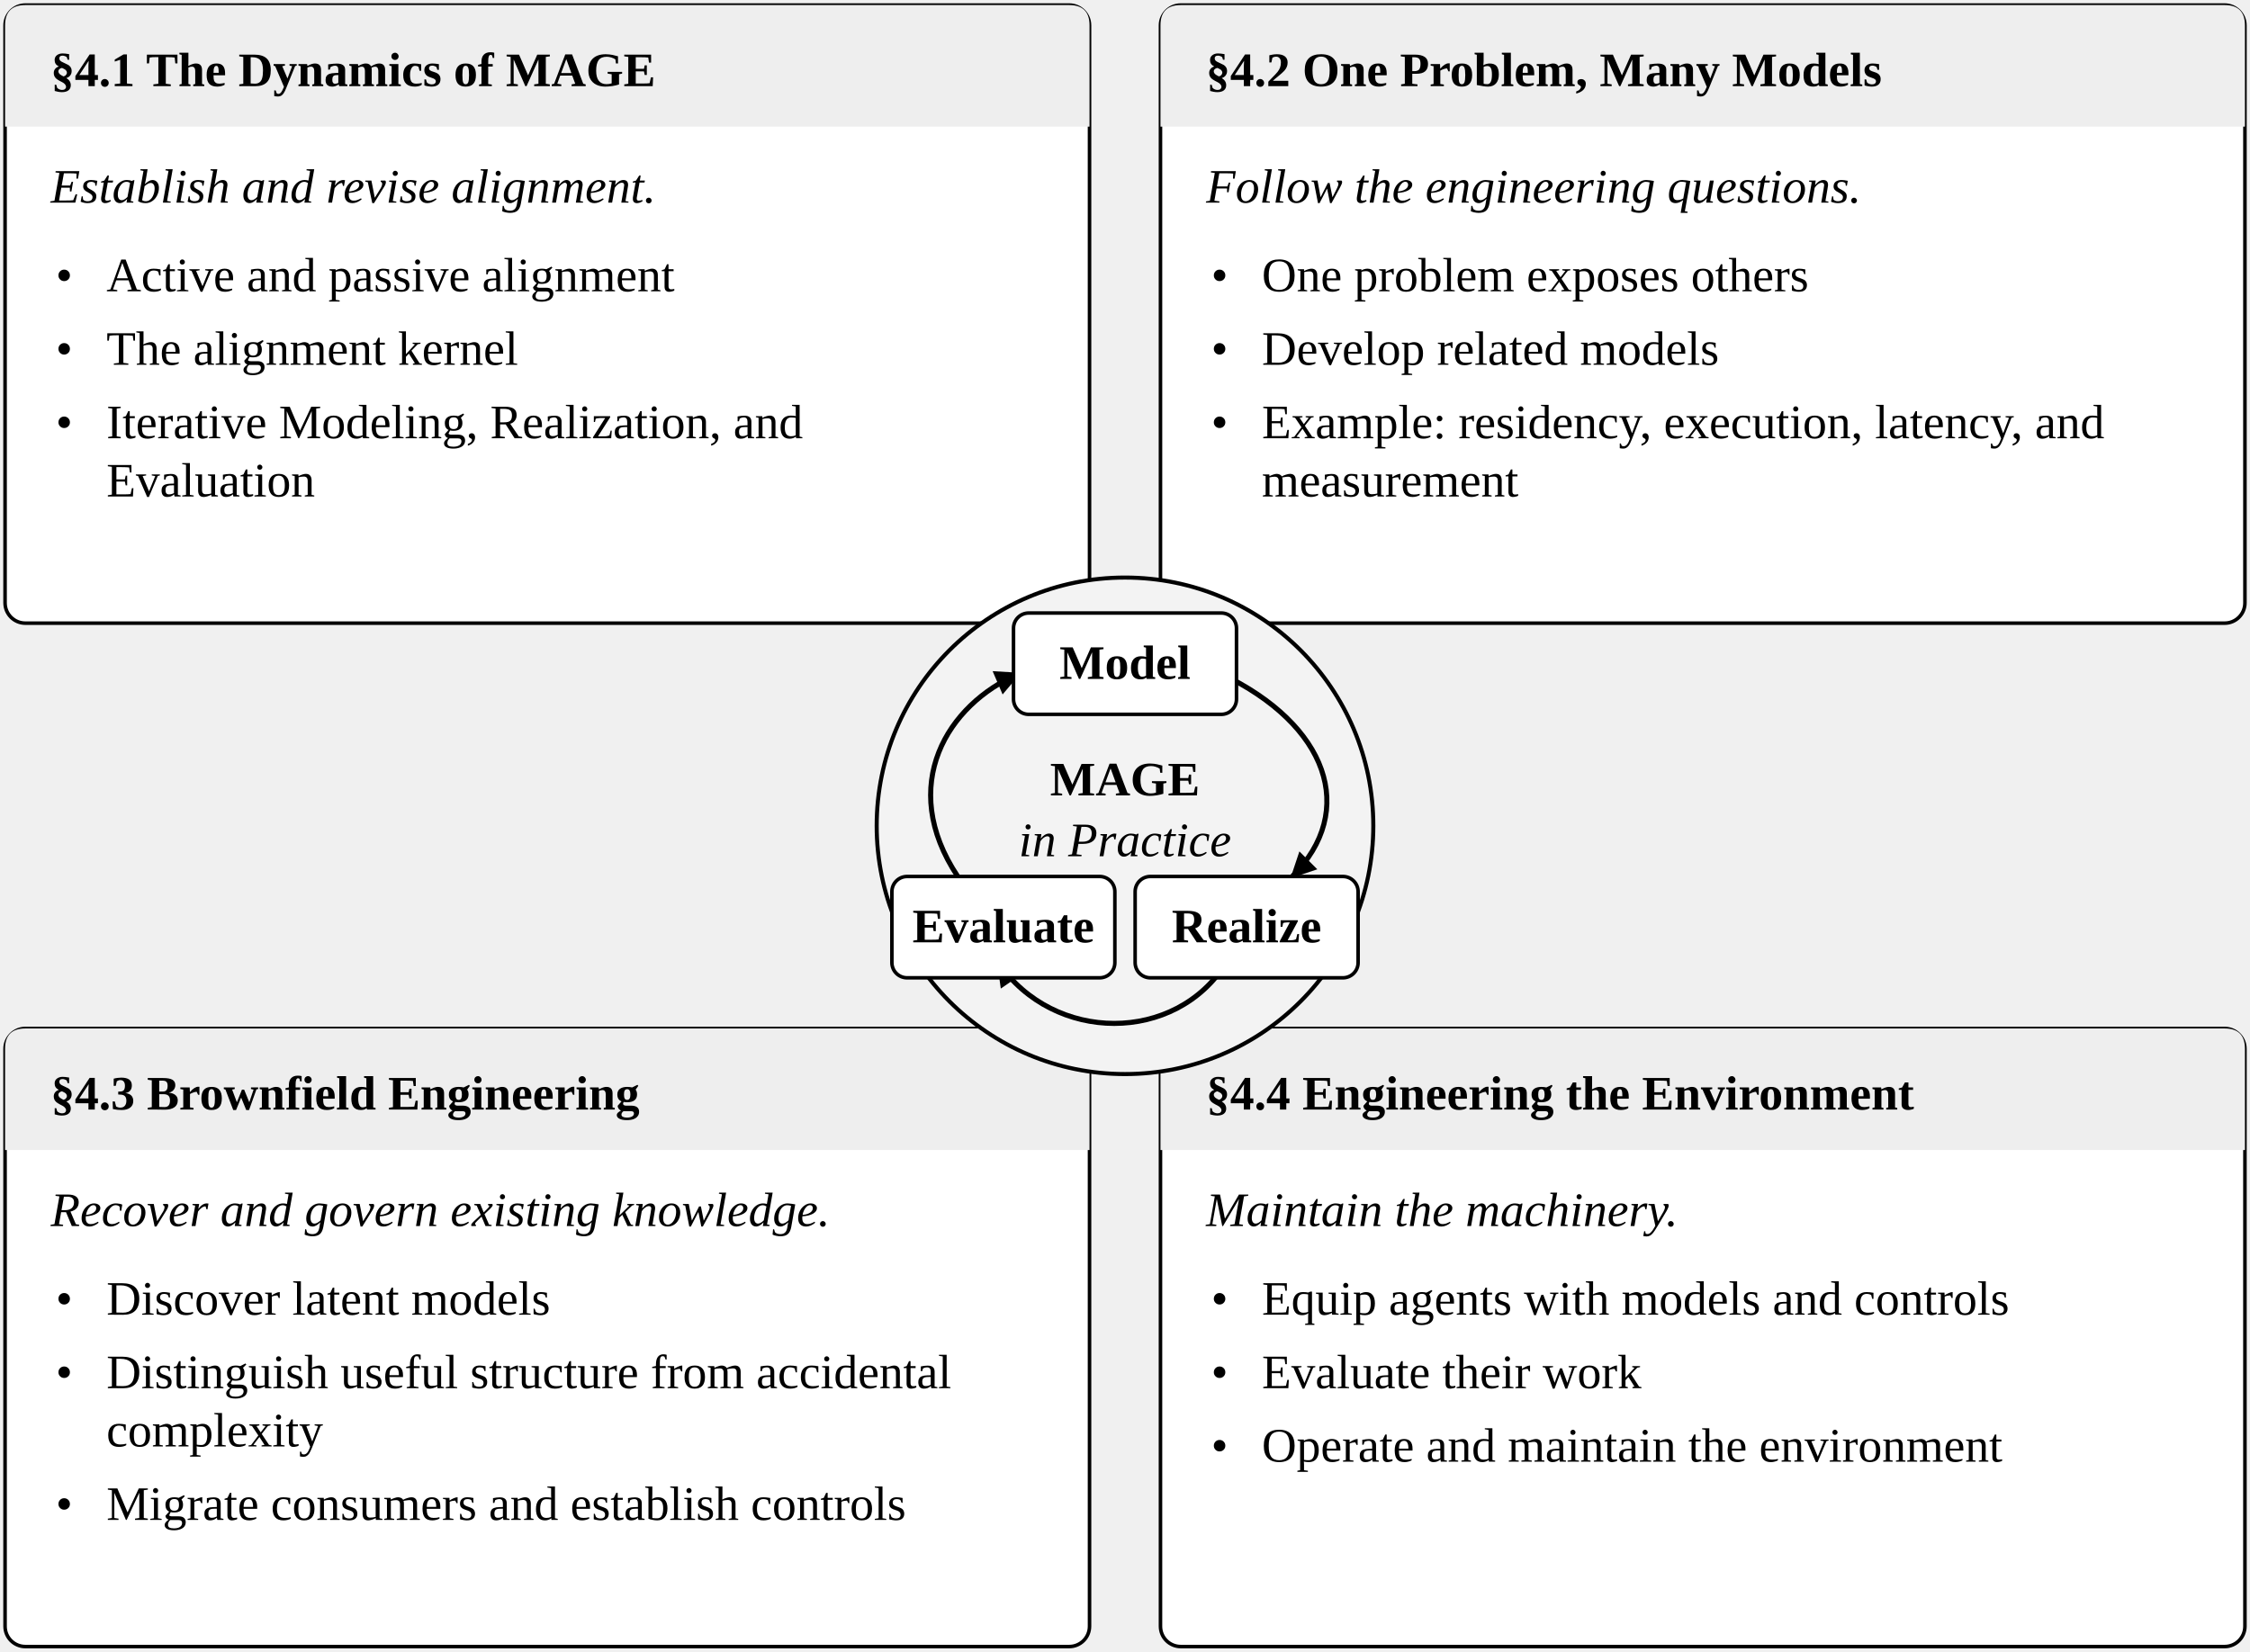
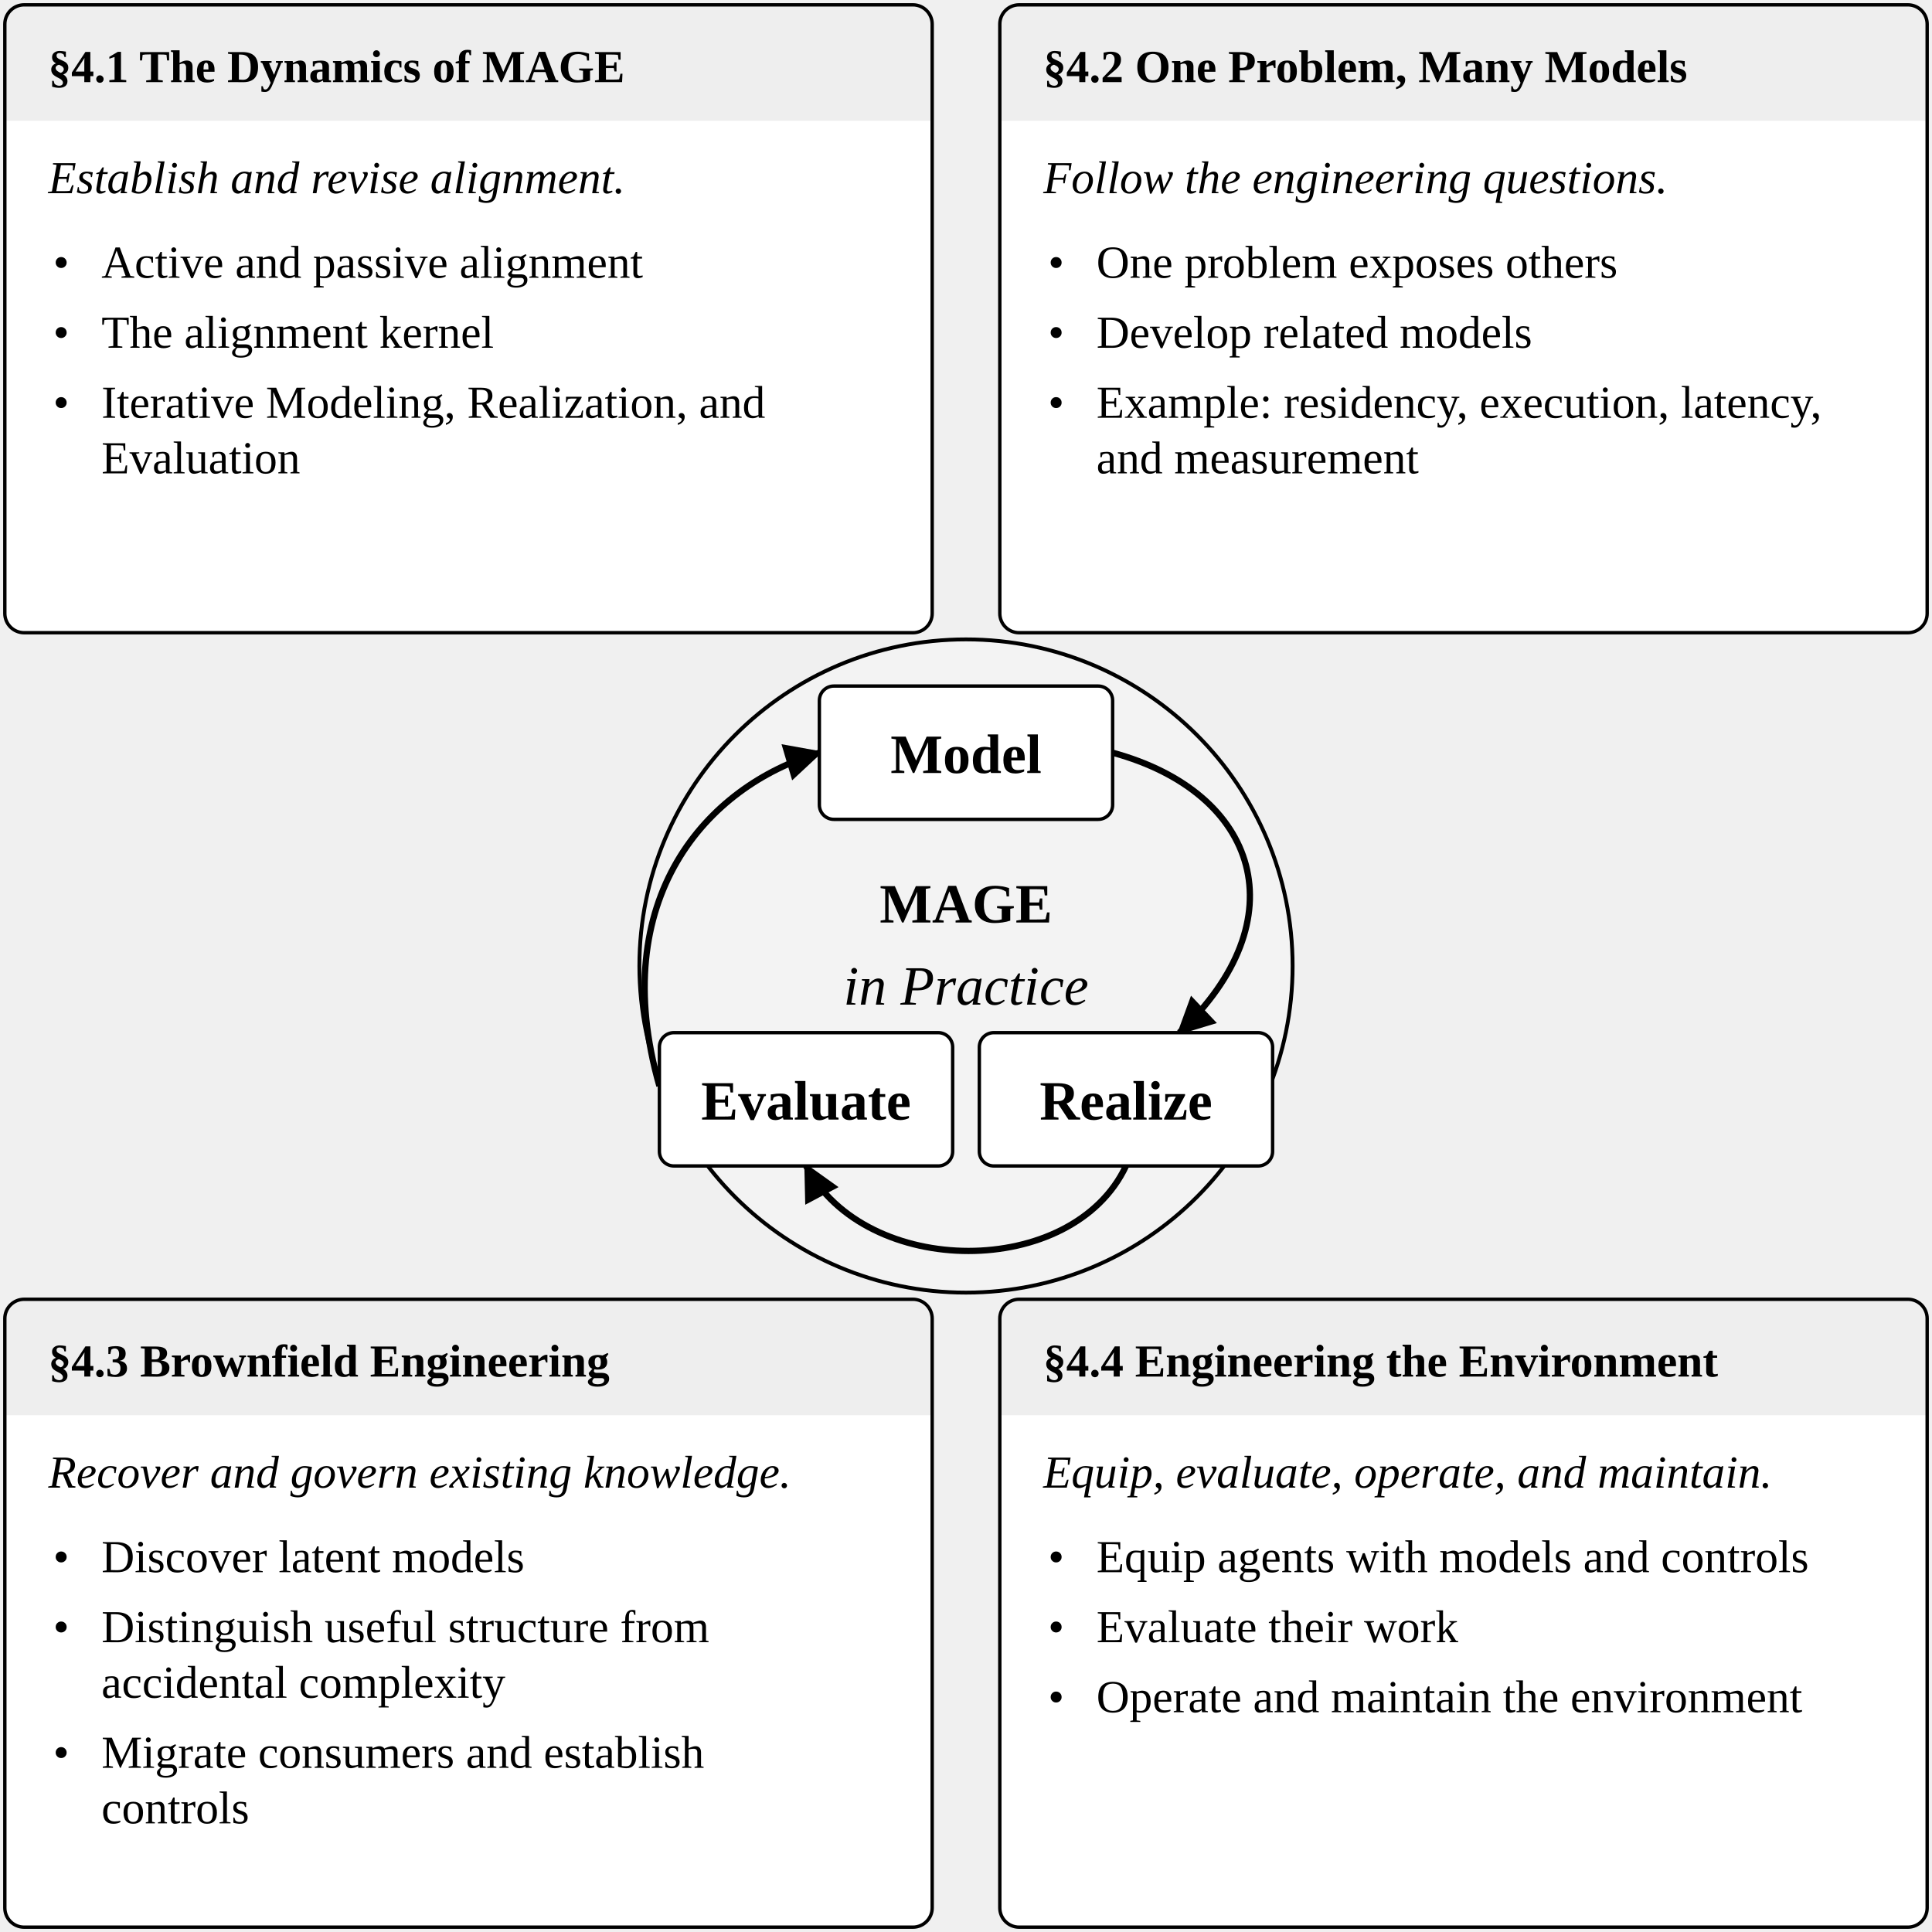
- <svg xmlns="http://www.w3.org/2000/svg" width="444" height="326" viewBox="0 0 444 326" role="img" aria-labelledby="title desc" font-family="Source Sans 3, sans-serif">
+ <svg xmlns="http://www.w3.org/2000/svg" width="400" height="400" viewBox="0 0 400 400" role="img" aria-labelledby="title desc" font-family="Source Sans 3, sans-serif">
  <defs>
-     <marker id="arrow" viewBox="0 0 10 10" refX="9" refY="5" markerWidth="5" markerHeight="5" orient="auto">
+     <marker id="arrow" viewBox="0 0 10 10" refX="9" refY="5" markerWidth="6" markerHeight="6" orient="auto">
      <path d="M0 0 L10 5 L0 10 Z" fill="black" />
    </marker>
  </defs>
-   <rect x="1" y="1" width="214" height="122" rx="4" fill="white" stroke="black" stroke-width=".7" />
-   <path d="M5 1 H211 Q215 1 215 5 V25 H1 V5 Q1 1 5 1" fill="#eeeeee" />
-   <text x="10" y="17" font-size="9.5" text-anchor="start" font-weight="700">§4.1  The Dynamics of MAGE</text>
+   <defs>
+     <clipPath id="panel-0">
+       <rect x="1" y="1" width="192" height="130" rx="4" />
+     </clipPath>
+   </defs>
+   <rect x="1" y="1" width="192" height="130" rx="4" fill="white" />
+   <rect x="1" y="1" width="192" height="24" fill="#eeeeee" clip-path="url(#panel-0)" />
+   <rect x="1" y="1" width="192" height="130" rx="4" fill="none" stroke="black" stroke-width=".7" />
+   <text x="10" y="17" font-size="9.5" text-anchor="start" font-weight="700">§4.1 The Dynamics of MAGE</text>
  <text x="10" y="40" font-size="9.5" text-anchor="start" font-style="italic">Establish and revise alignment.</text>
  <text x="11" y="57.5" font-size="9.5" text-anchor="start">•</text>
  <text x="21" y="57.5" font-size="9.5" text-anchor="start">Active and passive alignment</text>
  <text x="11" y="72.0" font-size="9.5" text-anchor="start">•</text>
  <text x="21" y="72.0" font-size="9.5" text-anchor="start">The alignment kernel</text>
  <text x="11" y="86.5" font-size="9.5" text-anchor="start">•</text>
  <text x="21" y="86.5" font-size="9.5" text-anchor="start">Iterative Modeling, Realization, and</text>
  <text x="21" y="98.0" font-size="9.5" text-anchor="start">Evaluation</text>
-   <rect x="229" y="1" width="214" height="122" rx="4" fill="white" stroke="black" stroke-width=".7" />
-   <path d="M233 1 H439 Q443 1 443 5 V25 H229 V5 Q229 1 233 1" fill="#eeeeee" />
-   <text x="238" y="17" font-size="9.5" text-anchor="start" font-weight="700">§4.2  One Problem, Many Models</text>
-   <text x="238" y="40" font-size="9.5" text-anchor="start" font-style="italic">Follow the engineering questions.</text>
-   <text x="239" y="57.5" font-size="9.5" text-anchor="start">•</text>
-   <text x="249" y="57.5" font-size="9.5" text-anchor="start">One problem exposes others</text>
-   <text x="239" y="72.0" font-size="9.5" text-anchor="start">•</text>
-   <text x="249" y="72.0" font-size="9.5" text-anchor="start">Develop related models</text>
-   <text x="239" y="86.5" font-size="9.5" text-anchor="start">•</text>
-   <text x="249" y="86.5" font-size="9.5" text-anchor="start">Example: residency, execution, latency, and</text>
-   <text x="249" y="98.0" font-size="9.5" text-anchor="start">measurement</text>
-   <rect x="1" y="203" width="214" height="122" rx="4" fill="white" stroke="black" stroke-width=".7" />
-   <path d="M5 203 H211 Q215 203 215 207 V227 H1 V207 Q1 203 5 203" fill="#eeeeee" />
-   <text x="10" y="219" font-size="9.5" text-anchor="start" font-weight="700">§4.3  Brownfield Engineering</text>
-   <text x="10" y="242" font-size="9.5" text-anchor="start" font-style="italic">Recover and govern existing knowledge.</text>
-   <text x="11" y="259.5" font-size="9.5" text-anchor="start">•</text>
-   <text x="21" y="259.5" font-size="9.5" text-anchor="start">Discover latent models</text>
-   <text x="11" y="274.0" font-size="9.5" text-anchor="start">•</text>
-   <text x="21" y="274.0" font-size="9.5" text-anchor="start">Distinguish useful structure from accidental</text>
-   <text x="21" y="285.5" font-size="9.5" text-anchor="start">complexity</text>
-   <text x="11" y="300.0" font-size="9.5" text-anchor="start">•</text>
-   <text x="21" y="300.0" font-size="9.5" text-anchor="start">Migrate consumers and establish controls</text>
-   <rect x="229" y="203" width="214" height="122" rx="4" fill="white" stroke="black" stroke-width=".7" />
-   <path d="M233 203 H439 Q443 203 443 207 V227 H229 V207 Q229 203 233 203" fill="#eeeeee" />
-   <text x="238" y="219" font-size="9.5" text-anchor="start" font-weight="700">§4.4  Engineering the Environment</text>
-   <text x="238" y="242" font-size="9.5" text-anchor="start" font-style="italic">Maintain the machinery.</text>
-   <text x="239" y="259.5" font-size="9.5" text-anchor="start">•</text>
-   <text x="249" y="259.5" font-size="9.5" text-anchor="start">Equip agents with models and controls</text>
-   <text x="239" y="274.0" font-size="9.5" text-anchor="start">•</text>
-   <text x="249" y="274.0" font-size="9.5" text-anchor="start">Evaluate their work</text>
-   <text x="239" y="288.5" font-size="9.5" text-anchor="start">•</text>
-   <text x="249" y="288.5" font-size="9.5" text-anchor="start">Operate and maintain the environment</text>
-   <circle cx="222" cy="163" r="49" fill="#f3f3f3" stroke="black" stroke-width=".8" />
-   <path d="M241 133 C262 143 268 160 255 173" fill="none" stroke="black" stroke-width="1" marker-end="url(#arrow)" />
-   <path d="M242 190 C232 206 208 206 197 190" fill="none" stroke="black" stroke-width="1" marker-end="url(#arrow)" />
-   <path d="M189 173 C177 155 187 139 201 133" fill="none" stroke="black" stroke-width="1" marker-end="url(#arrow)" />
-   <text x="222" y="157" font-size="9.5" text-anchor="middle" font-weight="700">MAGE</text>
-   <text x="222" y="169" font-size="9.5" text-anchor="middle" font-style="italic">in Practice</text>
-   <rect x="200" y="121" width="44" height="20" rx="3" fill="white" stroke="black" stroke-width=".7" />
-   <text x="222" y="134" font-size="9.5" text-anchor="middle" font-weight="700">Model</text>
-   <rect x="224" y="173" width="44" height="20" rx="3" fill="white" stroke="black" stroke-width=".7" />
-   <text x="246" y="186" font-size="9.5" text-anchor="middle" font-weight="700">Realize</text>
-   <rect x="176" y="173" width="44" height="20" rx="3" fill="white" stroke="black" stroke-width=".7" />
-   <text x="198" y="186" font-size="9.5" text-anchor="middle" font-weight="700">Evaluate</text>
+   <defs>
+     <clipPath id="panel-1">
+       <rect x="207" y="1" width="192" height="130" rx="4" />
+     </clipPath>
+   </defs>
+   <rect x="207" y="1" width="192" height="130" rx="4" fill="white" />
+   <rect x="207" y="1" width="192" height="24" fill="#eeeeee" clip-path="url(#panel-1)" />
+   <rect x="207" y="1" width="192" height="130" rx="4" fill="none" stroke="black" stroke-width=".7" />
+   <text x="216" y="17" font-size="9.5" text-anchor="start" font-weight="700">§4.2 One Problem, Many Models</text>
+   <text x="216" y="40" font-size="9.5" text-anchor="start" font-style="italic">Follow the engineering questions.</text>
+   <text x="217" y="57.5" font-size="9.5" text-anchor="start">•</text>
+   <text x="227" y="57.5" font-size="9.5" text-anchor="start">One problem exposes others</text>
+   <text x="217" y="72.0" font-size="9.5" text-anchor="start">•</text>
+   <text x="227" y="72.0" font-size="9.5" text-anchor="start">Develop related models</text>
+   <text x="217" y="86.5" font-size="9.5" text-anchor="start">•</text>
+   <text x="227" y="86.5" font-size="9.5" text-anchor="start">Example: residency, execution, latency,</text>
+   <text x="227" y="98.0" font-size="9.5" text-anchor="start">and measurement</text>
+   <defs>
+     <clipPath id="panel-2">
+       <rect x="1" y="269" width="192" height="130" rx="4" />
+     </clipPath>
+   </defs>
+   <rect x="1" y="269" width="192" height="130" rx="4" fill="white" />
+   <rect x="1" y="269" width="192" height="24" fill="#eeeeee" clip-path="url(#panel-2)" />
+   <rect x="1" y="269" width="192" height="130" rx="4" fill="none" stroke="black" stroke-width=".7" />
+   <text x="10" y="285" font-size="9.5" text-anchor="start" font-weight="700">§4.3 Brownfield Engineering</text>
+   <text x="10" y="308" font-size="9.5" text-anchor="start" font-style="italic">Recover and govern existing knowledge.</text>
+   <text x="11" y="325.5" font-size="9.5" text-anchor="start">•</text>
+   <text x="21" y="325.5" font-size="9.5" text-anchor="start">Discover latent models</text>
+   <text x="11" y="340.0" font-size="9.5" text-anchor="start">•</text>
+   <text x="21" y="340.0" font-size="9.5" text-anchor="start">Distinguish useful structure from</text>
+   <text x="21" y="351.5" font-size="9.5" text-anchor="start">accidental complexity</text>
+   <text x="11" y="366.0" font-size="9.5" text-anchor="start">•</text>
+   <text x="21" y="366.0" font-size="9.5" text-anchor="start">Migrate consumers and establish</text>
+   <text x="21" y="377.5" font-size="9.5" text-anchor="start">controls</text>
+   <defs>
+     <clipPath id="panel-3">
+       <rect x="207" y="269" width="192" height="130" rx="4" />
+     </clipPath>
+   </defs>
+   <rect x="207" y="269" width="192" height="130" rx="4" fill="white" />
+   <rect x="207" y="269" width="192" height="24" fill="#eeeeee" clip-path="url(#panel-3)" />
+   <rect x="207" y="269" width="192" height="130" rx="4" fill="none" stroke="black" stroke-width=".7" />
+   <text x="216" y="285" font-size="9.5" text-anchor="start" font-weight="700">§4.4 Engineering the Environment</text>
+   <text x="216" y="308" font-size="9.5" text-anchor="start" font-style="italic">Equip, evaluate, operate, and maintain.</text>
+   <text x="217" y="325.5" font-size="9.5" text-anchor="start">•</text>
+   <text x="227" y="325.5" font-size="9.5" text-anchor="start">Equip agents with models and controls</text>
+   <text x="217" y="340.0" font-size="9.5" text-anchor="start">•</text>
+   <text x="227" y="340.0" font-size="9.5" text-anchor="start">Evaluate their work</text>
+   <text x="217" y="354.5" font-size="9.5" text-anchor="start">•</text>
+   <text x="227" y="354.5" font-size="9.5" text-anchor="start">Operate and maintain the environment</text>
+   <circle cx="200" cy="200" r="67.62" fill="#f3f3f3" stroke="black" stroke-width=".8" />
+   <path d="M230.36 155.84 C260.72 164.12 269.0 190.34 244.16 213.8" fill="none" stroke="black" stroke-width="1.3" marker-end="url(#arrow)" />
+   <path d="M233.12 241.4 C222.08 264.86 179.3 264.86 166.88 241.4" fill="none" stroke="black" stroke-width="1.3" marker-end="url(#arrow)" />
+   <path d="M136.52 224.84 C125.48 186.2 146.18 162.74 169.64 155.84" fill="none" stroke="black" stroke-width="1.3" marker-end="url(#arrow)" />
+   <text x="200" y="191" font-size="11.5" text-anchor="middle" font-weight="700">MAGE</text>
+   <text x="200" y="208" font-size="11.5" text-anchor="middle" font-style="italic">in Practice</text>
+   <rect x="169.64" y="142.04" width="60.72" height="27.6" rx="3" fill="white" stroke="black" stroke-width=".7" />
+   <text x="200.0" y="160.04" font-size="11.5" text-anchor="middle" font-weight="700">Model</text>
+   <rect x="202.76" y="213.8" width="60.72" height="27.6" rx="3" fill="white" stroke="black" stroke-width=".7" />
+   <text x="233.12" y="231.8" font-size="11.5" text-anchor="middle" font-weight="700">Realize</text>
+   <rect x="136.52" y="213.8" width="60.72" height="27.6" rx="3" fill="white" stroke="black" stroke-width=".7" />
+   <text x="166.88" y="231.8" font-size="11.5" text-anchor="middle" font-weight="700">Evaluate</text>
</svg>
